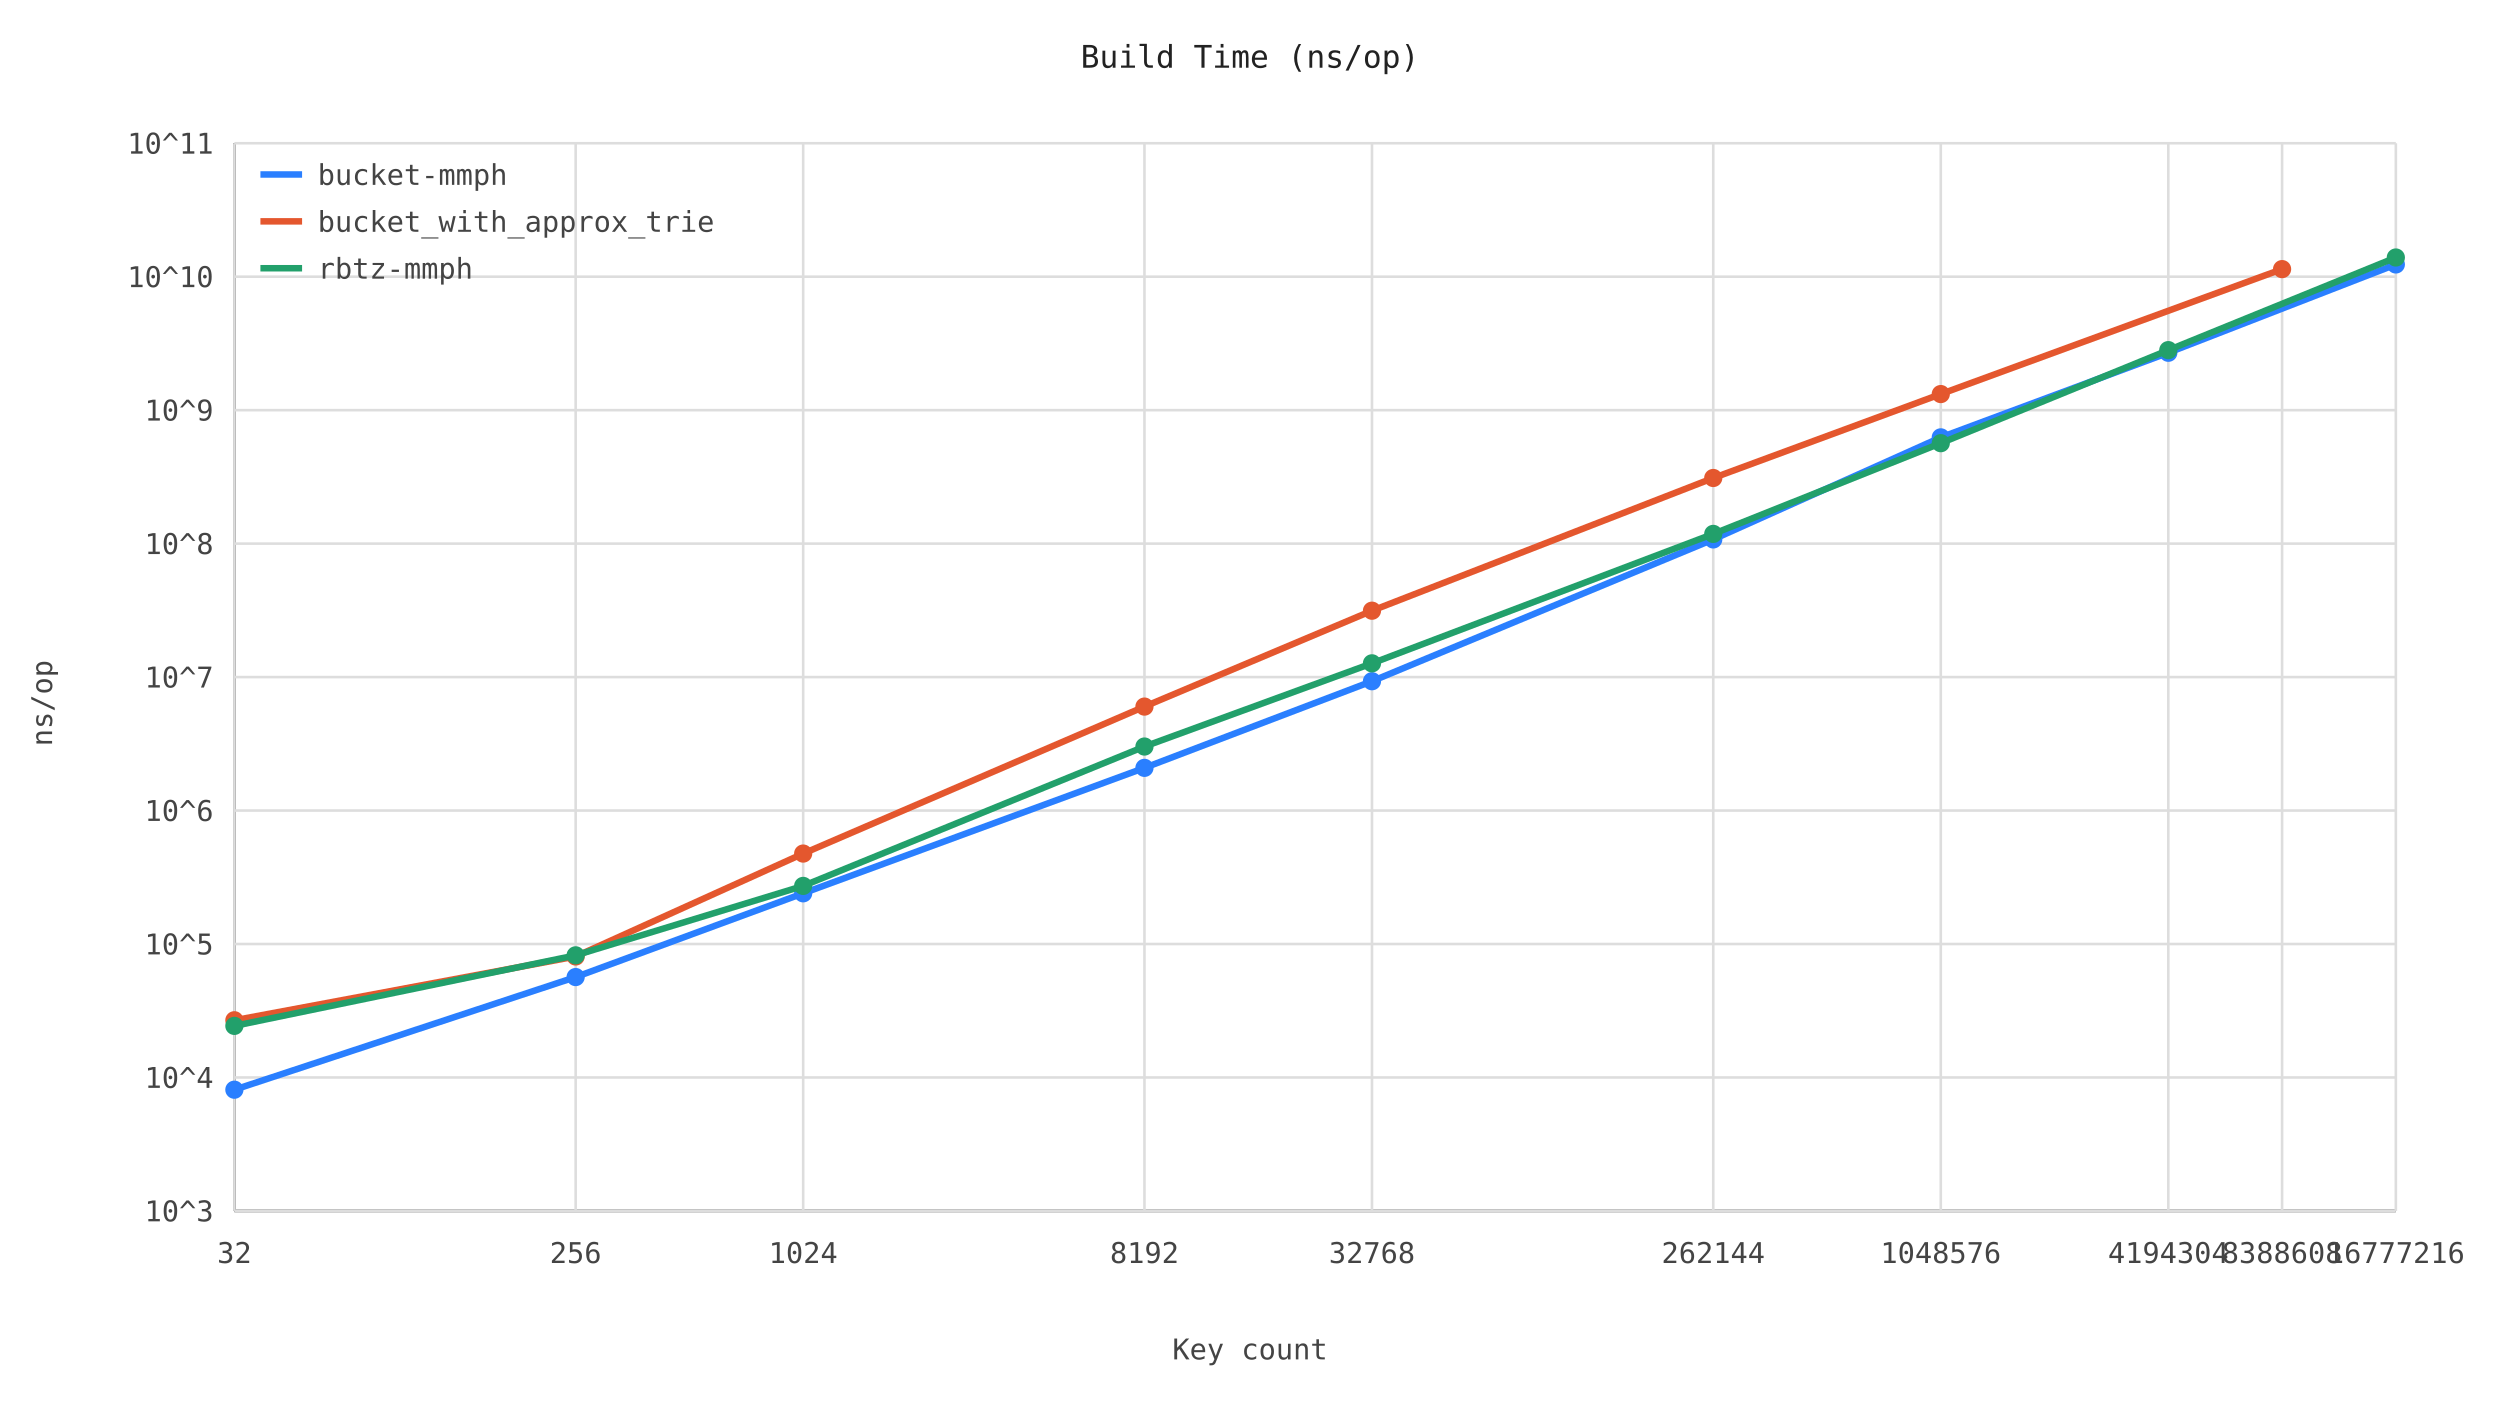
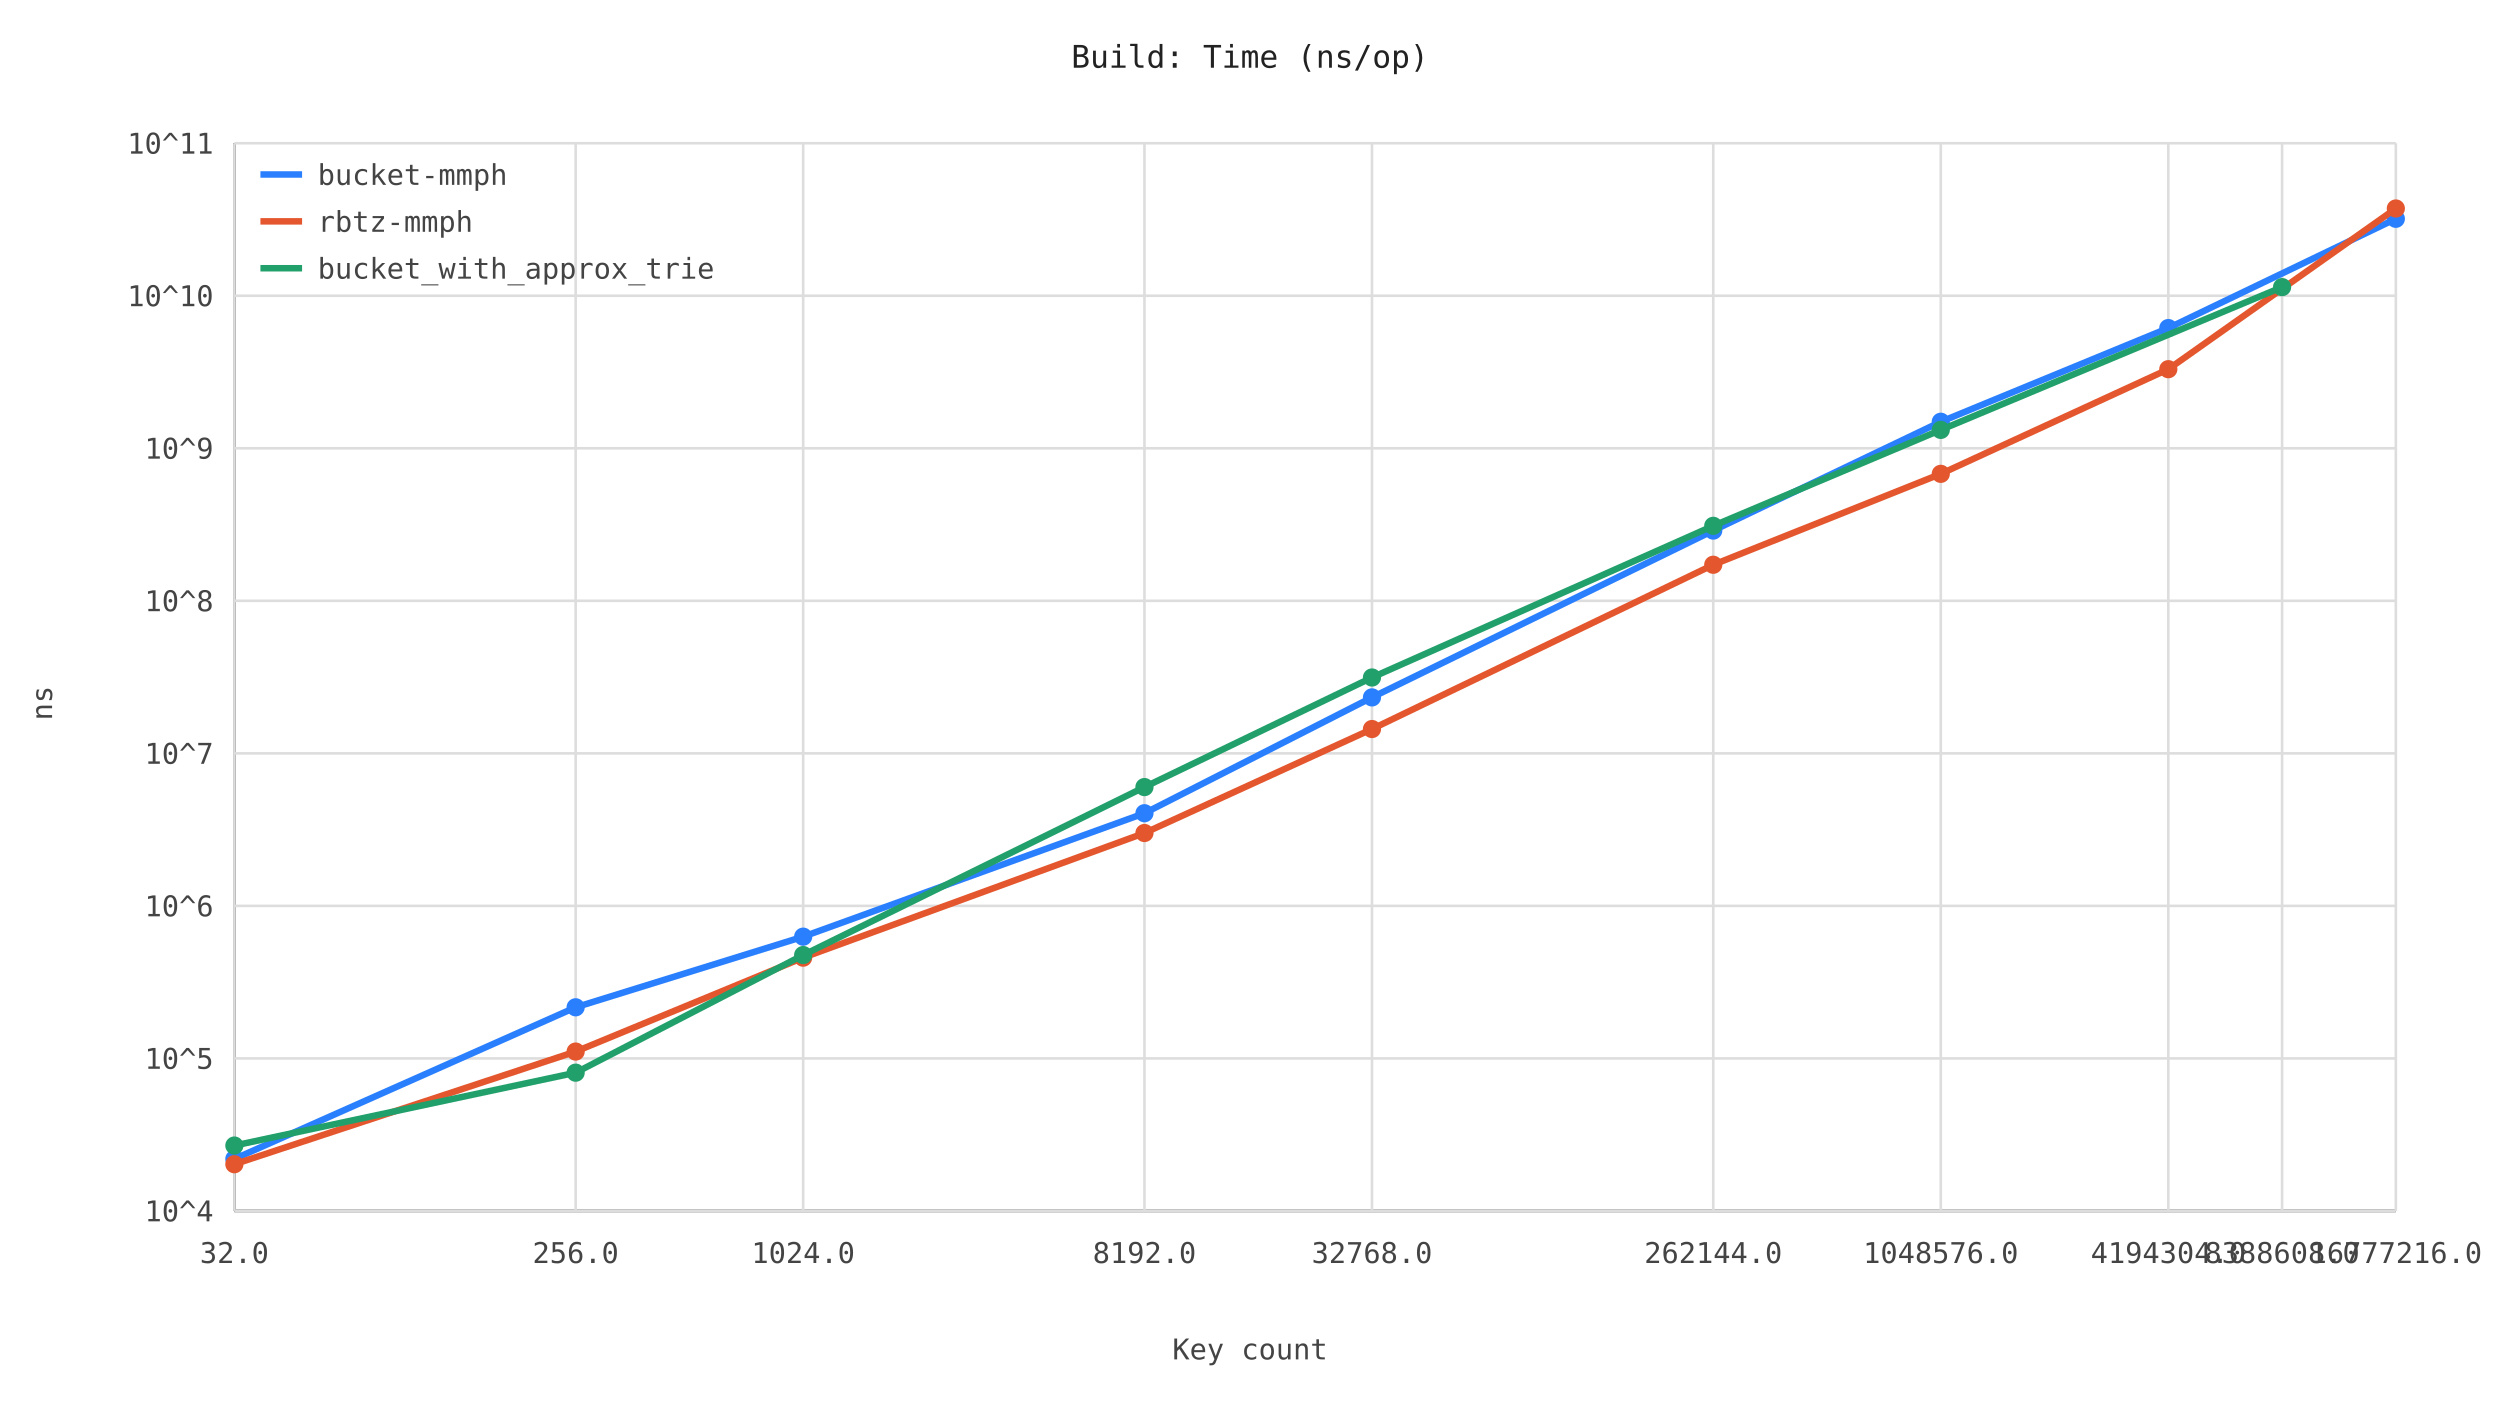
<svg xmlns="http://www.w3.org/2000/svg" width="960" height="540" viewBox="0 0 960 540">
  <style>text{font-family:Menlo,Monaco,monospace;font-size:12px;fill:#222} .axis{stroke:#333;stroke-width:1} .grid{stroke:#ddd;stroke-width:1} .label{font-size:11px;fill:#444}</style>
-   <text x="480.0" y="26" text-anchor="middle">Build Time (ns/op)</text>
+   <text x="480.0" y="26" text-anchor="middle">Build: Time (ns/op)</text>
  <line class="axis" x1="90" y1="465" x2="920" y2="465" />
  <line class="axis" x1="90" y1="55" x2="90" y2="465" />
  <line class="grid" x1="90" y1="465.00" x2="920" y2="465.00" />
-   <text class="label" x="82" y="469.00" text-anchor="end">10^3</text>
-   <line class="grid" x1="90" y1="413.75" x2="920" y2="413.75" />
-   <text class="label" x="82" y="417.75" text-anchor="end">10^4</text>
-   <line class="grid" x1="90" y1="362.50" x2="920" y2="362.50" />
-   <text class="label" x="82" y="366.50" text-anchor="end">10^5</text>
-   <line class="grid" x1="90" y1="311.25" x2="920" y2="311.25" />
-   <text class="label" x="82" y="315.25" text-anchor="end">10^6</text>
-   <line class="grid" x1="90" y1="260.00" x2="920" y2="260.00" />
-   <text class="label" x="82" y="264.00" text-anchor="end">10^7</text>
-   <line class="grid" x1="90" y1="208.75" x2="920" y2="208.75" />
-   <text class="label" x="82" y="212.75" text-anchor="end">10^8</text>
-   <line class="grid" x1="90" y1="157.50" x2="920" y2="157.50" />
-   <text class="label" x="82" y="161.50" text-anchor="end">10^9</text>
-   <line class="grid" x1="90" y1="106.25" x2="920" y2="106.25" />
-   <text class="label" x="82" y="110.25" text-anchor="end">10^10</text>
+   <text class="label" x="82" y="469.00" text-anchor="end">10^4</text>
+   <line class="grid" x1="90" y1="406.43" x2="920" y2="406.43" />
+   <text class="label" x="82" y="410.43" text-anchor="end">10^5</text>
+   <line class="grid" x1="90" y1="347.86" x2="920" y2="347.86" />
+   <text class="label" x="82" y="351.86" text-anchor="end">10^6</text>
+   <line class="grid" x1="90" y1="289.29" x2="920" y2="289.29" />
+   <text class="label" x="82" y="293.29" text-anchor="end">10^7</text>
+   <line class="grid" x1="90" y1="230.71" x2="920" y2="230.71" />
+   <text class="label" x="82" y="234.71" text-anchor="end">10^8</text>
+   <line class="grid" x1="90" y1="172.14" x2="920" y2="172.14" />
+   <text class="label" x="82" y="176.14" text-anchor="end">10^9</text>
+   <line class="grid" x1="90" y1="113.57" x2="920" y2="113.57" />
+   <text class="label" x="82" y="117.57" text-anchor="end">10^10</text>
  <line class="grid" x1="90" y1="55.00" x2="920" y2="55.00" />
  <text class="label" x="82" y="59.00" text-anchor="end">10^11</text>
  <line class="grid" x1="90.00" y1="55" x2="90.00" y2="465" />
-   <text class="label" x="90.00" y="485" text-anchor="middle">32</text>
+   <text class="label" x="90.00" y="485" text-anchor="middle">32.0</text>
  <line class="grid" x1="221.05" y1="55" x2="221.05" y2="465" />
-   <text class="label" x="221.05" y="485" text-anchor="middle">256</text>
+   <text class="label" x="221.05" y="485" text-anchor="middle">256.0</text>
  <line class="grid" x1="308.42" y1="55" x2="308.42" y2="465" />
-   <text class="label" x="308.42" y="485" text-anchor="middle">1024</text>
+   <text class="label" x="308.42" y="485" text-anchor="middle">1024.0</text>
  <line class="grid" x1="439.47" y1="55" x2="439.47" y2="465" />
-   <text class="label" x="439.47" y="485" text-anchor="middle">8192</text>
+   <text class="label" x="439.47" y="485" text-anchor="middle">8192.0</text>
  <line class="grid" x1="526.84" y1="55" x2="526.84" y2="465" />
-   <text class="label" x="526.84" y="485" text-anchor="middle">32768</text>
+   <text class="label" x="526.84" y="485" text-anchor="middle">32768.0</text>
  <line class="grid" x1="657.89" y1="55" x2="657.89" y2="465" />
-   <text class="label" x="657.89" y="485" text-anchor="middle">262144</text>
+   <text class="label" x="657.89" y="485" text-anchor="middle">262144.0</text>
  <line class="grid" x1="745.26" y1="55" x2="745.26" y2="465" />
-   <text class="label" x="745.26" y="485" text-anchor="middle">1048576</text>
+   <text class="label" x="745.26" y="485" text-anchor="middle">1048576.0</text>
  <line class="grid" x1="832.63" y1="55" x2="832.63" y2="465" />
-   <text class="label" x="832.63" y="485" text-anchor="middle">4194304</text>
+   <text class="label" x="832.63" y="485" text-anchor="middle">4194304.0</text>
  <line class="grid" x1="876.32" y1="55" x2="876.32" y2="465" />
-   <text class="label" x="876.32" y="485" text-anchor="middle">8388608</text>
+   <text class="label" x="876.32" y="485" text-anchor="middle">8388608.0</text>
  <line class="grid" x1="920.00" y1="55" x2="920.00" y2="465" />
-   <text class="label" x="920.00" y="485" text-anchor="middle">16777216</text>
-   <polyline fill="none" stroke="#2a7fff" stroke-width="2.5" points="90.00,418.45 221.05,375.19 308.42,343.03 439.47,294.86 526.84,261.59 657.89,207.14 745.26,167.95 832.63,135.46 920.00,101.55" />
-   <circle cx="90.00" cy="418.45" r="3.5" fill="#2a7fff" />
-   <circle cx="221.05" cy="375.19" r="3.5" fill="#2a7fff" />
-   <circle cx="308.42" cy="343.03" r="3.5" fill="#2a7fff" />
-   <circle cx="439.47" cy="294.86" r="3.5" fill="#2a7fff" />
-   <circle cx="526.84" cy="261.59" r="3.5" fill="#2a7fff" />
-   <circle cx="657.89" cy="207.14" r="3.5" fill="#2a7fff" />
-   <circle cx="745.26" cy="167.95" r="3.5" fill="#2a7fff" />
-   <circle cx="832.63" cy="135.46" r="3.5" fill="#2a7fff" />
-   <circle cx="920.00" cy="101.55" r="3.5" fill="#2a7fff" />
+   <text class="label" x="920.00" y="485" text-anchor="middle">16777216.0</text>
+   <polyline fill="none" stroke="#2a7fff" stroke-width="2.5" points="90.00,445.03 221.05,386.80 308.42,359.68 439.47,312.28 526.84,267.80 657.89,203.74 745.26,161.96 832.63,125.98 920.00,84.02" />
+   <circle cx="90.00" cy="445.03" r="3.5" fill="#2a7fff" />
+   <circle cx="221.05" cy="386.80" r="3.5" fill="#2a7fff" />
+   <circle cx="308.42" cy="359.68" r="3.5" fill="#2a7fff" />
+   <circle cx="439.47" cy="312.28" r="3.5" fill="#2a7fff" />
+   <circle cx="526.84" cy="267.80" r="3.5" fill="#2a7fff" />
+   <circle cx="657.89" cy="203.74" r="3.5" fill="#2a7fff" />
+   <circle cx="745.26" cy="161.96" r="3.5" fill="#2a7fff" />
+   <circle cx="832.63" cy="125.98" r="3.5" fill="#2a7fff" />
+   <circle cx="920.00" cy="84.02" r="3.5" fill="#2a7fff" />
  <line x1="100" y1="67" x2="116" y2="67" stroke="#2a7fff" stroke-width="2.5" />
  <text class="label" x="122" y="71">bucket-mmph</text>
-   <polyline fill="none" stroke="#e4572e" stroke-width="2.5" points="90.00,391.78 221.05,367.29 308.42,327.77 439.47,271.33 526.84,234.51 657.89,183.55 745.26,151.32 876.32,103.34" />
-   <circle cx="90.00" cy="391.78" r="3.5" fill="#e4572e" />
-   <circle cx="221.05" cy="367.29" r="3.5" fill="#e4572e" />
-   <circle cx="308.42" cy="327.77" r="3.5" fill="#e4572e" />
-   <circle cx="439.47" cy="271.33" r="3.5" fill="#e4572e" />
-   <circle cx="526.84" cy="234.51" r="3.5" fill="#e4572e" />
-   <circle cx="657.89" cy="183.55" r="3.5" fill="#e4572e" />
-   <circle cx="745.26" cy="151.32" r="3.5" fill="#e4572e" />
-   <circle cx="876.32" cy="103.34" r="3.5" fill="#e4572e" />
+   <polyline fill="none" stroke="#e4572e" stroke-width="2.5" points="90.00,447.06 221.05,403.80 308.42,367.74 439.47,319.88 526.84,279.95 657.89,216.87 745.26,181.96 832.63,141.77 920.00,80.06" />
+   <circle cx="90.00" cy="447.06" r="3.5" fill="#e4572e" />
+   <circle cx="221.05" cy="403.80" r="3.5" fill="#e4572e" />
+   <circle cx="308.42" cy="367.74" r="3.5" fill="#e4572e" />
+   <circle cx="439.47" cy="319.88" r="3.5" fill="#e4572e" />
+   <circle cx="526.84" cy="279.95" r="3.5" fill="#e4572e" />
+   <circle cx="657.89" cy="216.87" r="3.5" fill="#e4572e" />
+   <circle cx="745.26" cy="181.96" r="3.5" fill="#e4572e" />
+   <circle cx="832.63" cy="141.77" r="3.5" fill="#e4572e" />
+   <circle cx="920.00" cy="80.06" r="3.5" fill="#e4572e" />
  <line x1="100" y1="85" x2="116" y2="85" stroke="#e4572e" stroke-width="2.5" />
-   <text class="label" x="122" y="89">bucket_with_approx_trie</text>
-   <polyline fill="none" stroke="#22a06b" stroke-width="2.5" points="90.00,393.94 221.05,366.85 308.42,340.19 439.47,286.67 526.84,254.72 657.89,205.02 745.26,170.18 832.63,134.45 920.00,98.88" />
-   <circle cx="90.00" cy="393.94" r="3.5" fill="#22a06b" />
-   <circle cx="221.05" cy="366.85" r="3.5" fill="#22a06b" />
-   <circle cx="308.42" cy="340.19" r="3.5" fill="#22a06b" />
-   <circle cx="439.47" cy="286.67" r="3.5" fill="#22a06b" />
-   <circle cx="526.84" cy="254.72" r="3.5" fill="#22a06b" />
-   <circle cx="657.89" cy="205.02" r="3.5" fill="#22a06b" />
-   <circle cx="745.26" cy="170.18" r="3.5" fill="#22a06b" />
-   <circle cx="832.63" cy="134.45" r="3.5" fill="#22a06b" />
-   <circle cx="920.00" cy="98.88" r="3.5" fill="#22a06b" />
+   <text class="label" x="122" y="89">rbtz-mmph</text>
+   <polyline fill="none" stroke="#22a06b" stroke-width="2.5" points="90.00,439.89 221.05,411.91 308.42,366.74 439.47,302.24 526.84,260.16 657.89,201.92 745.26,165.08 876.32,110.25" />
+   <circle cx="90.00" cy="439.89" r="3.5" fill="#22a06b" />
+   <circle cx="221.05" cy="411.91" r="3.5" fill="#22a06b" />
+   <circle cx="308.42" cy="366.74" r="3.5" fill="#22a06b" />
+   <circle cx="439.47" cy="302.24" r="3.5" fill="#22a06b" />
+   <circle cx="526.84" cy="260.16" r="3.5" fill="#22a06b" />
+   <circle cx="657.89" cy="201.92" r="3.5" fill="#22a06b" />
+   <circle cx="745.26" cy="165.08" r="3.5" fill="#22a06b" />
+   <circle cx="876.32" cy="110.25" r="3.5" fill="#22a06b" />
  <line x1="100" y1="103" x2="116" y2="103" stroke="#22a06b" stroke-width="2.5" />
-   <text class="label" x="122" y="107">rbtz-mmph</text>
+   <text class="label" x="122" y="107">bucket_with_approx_trie</text>
  <text class="label" x="480.0" y="522" text-anchor="middle">Key count</text>
-   <text class="label" transform="translate(20,270.0) rotate(-90)" text-anchor="middle">ns/op</text>
+   <text class="label" transform="translate(20,270.0) rotate(-90)" text-anchor="middle">ns</text>
</svg>
